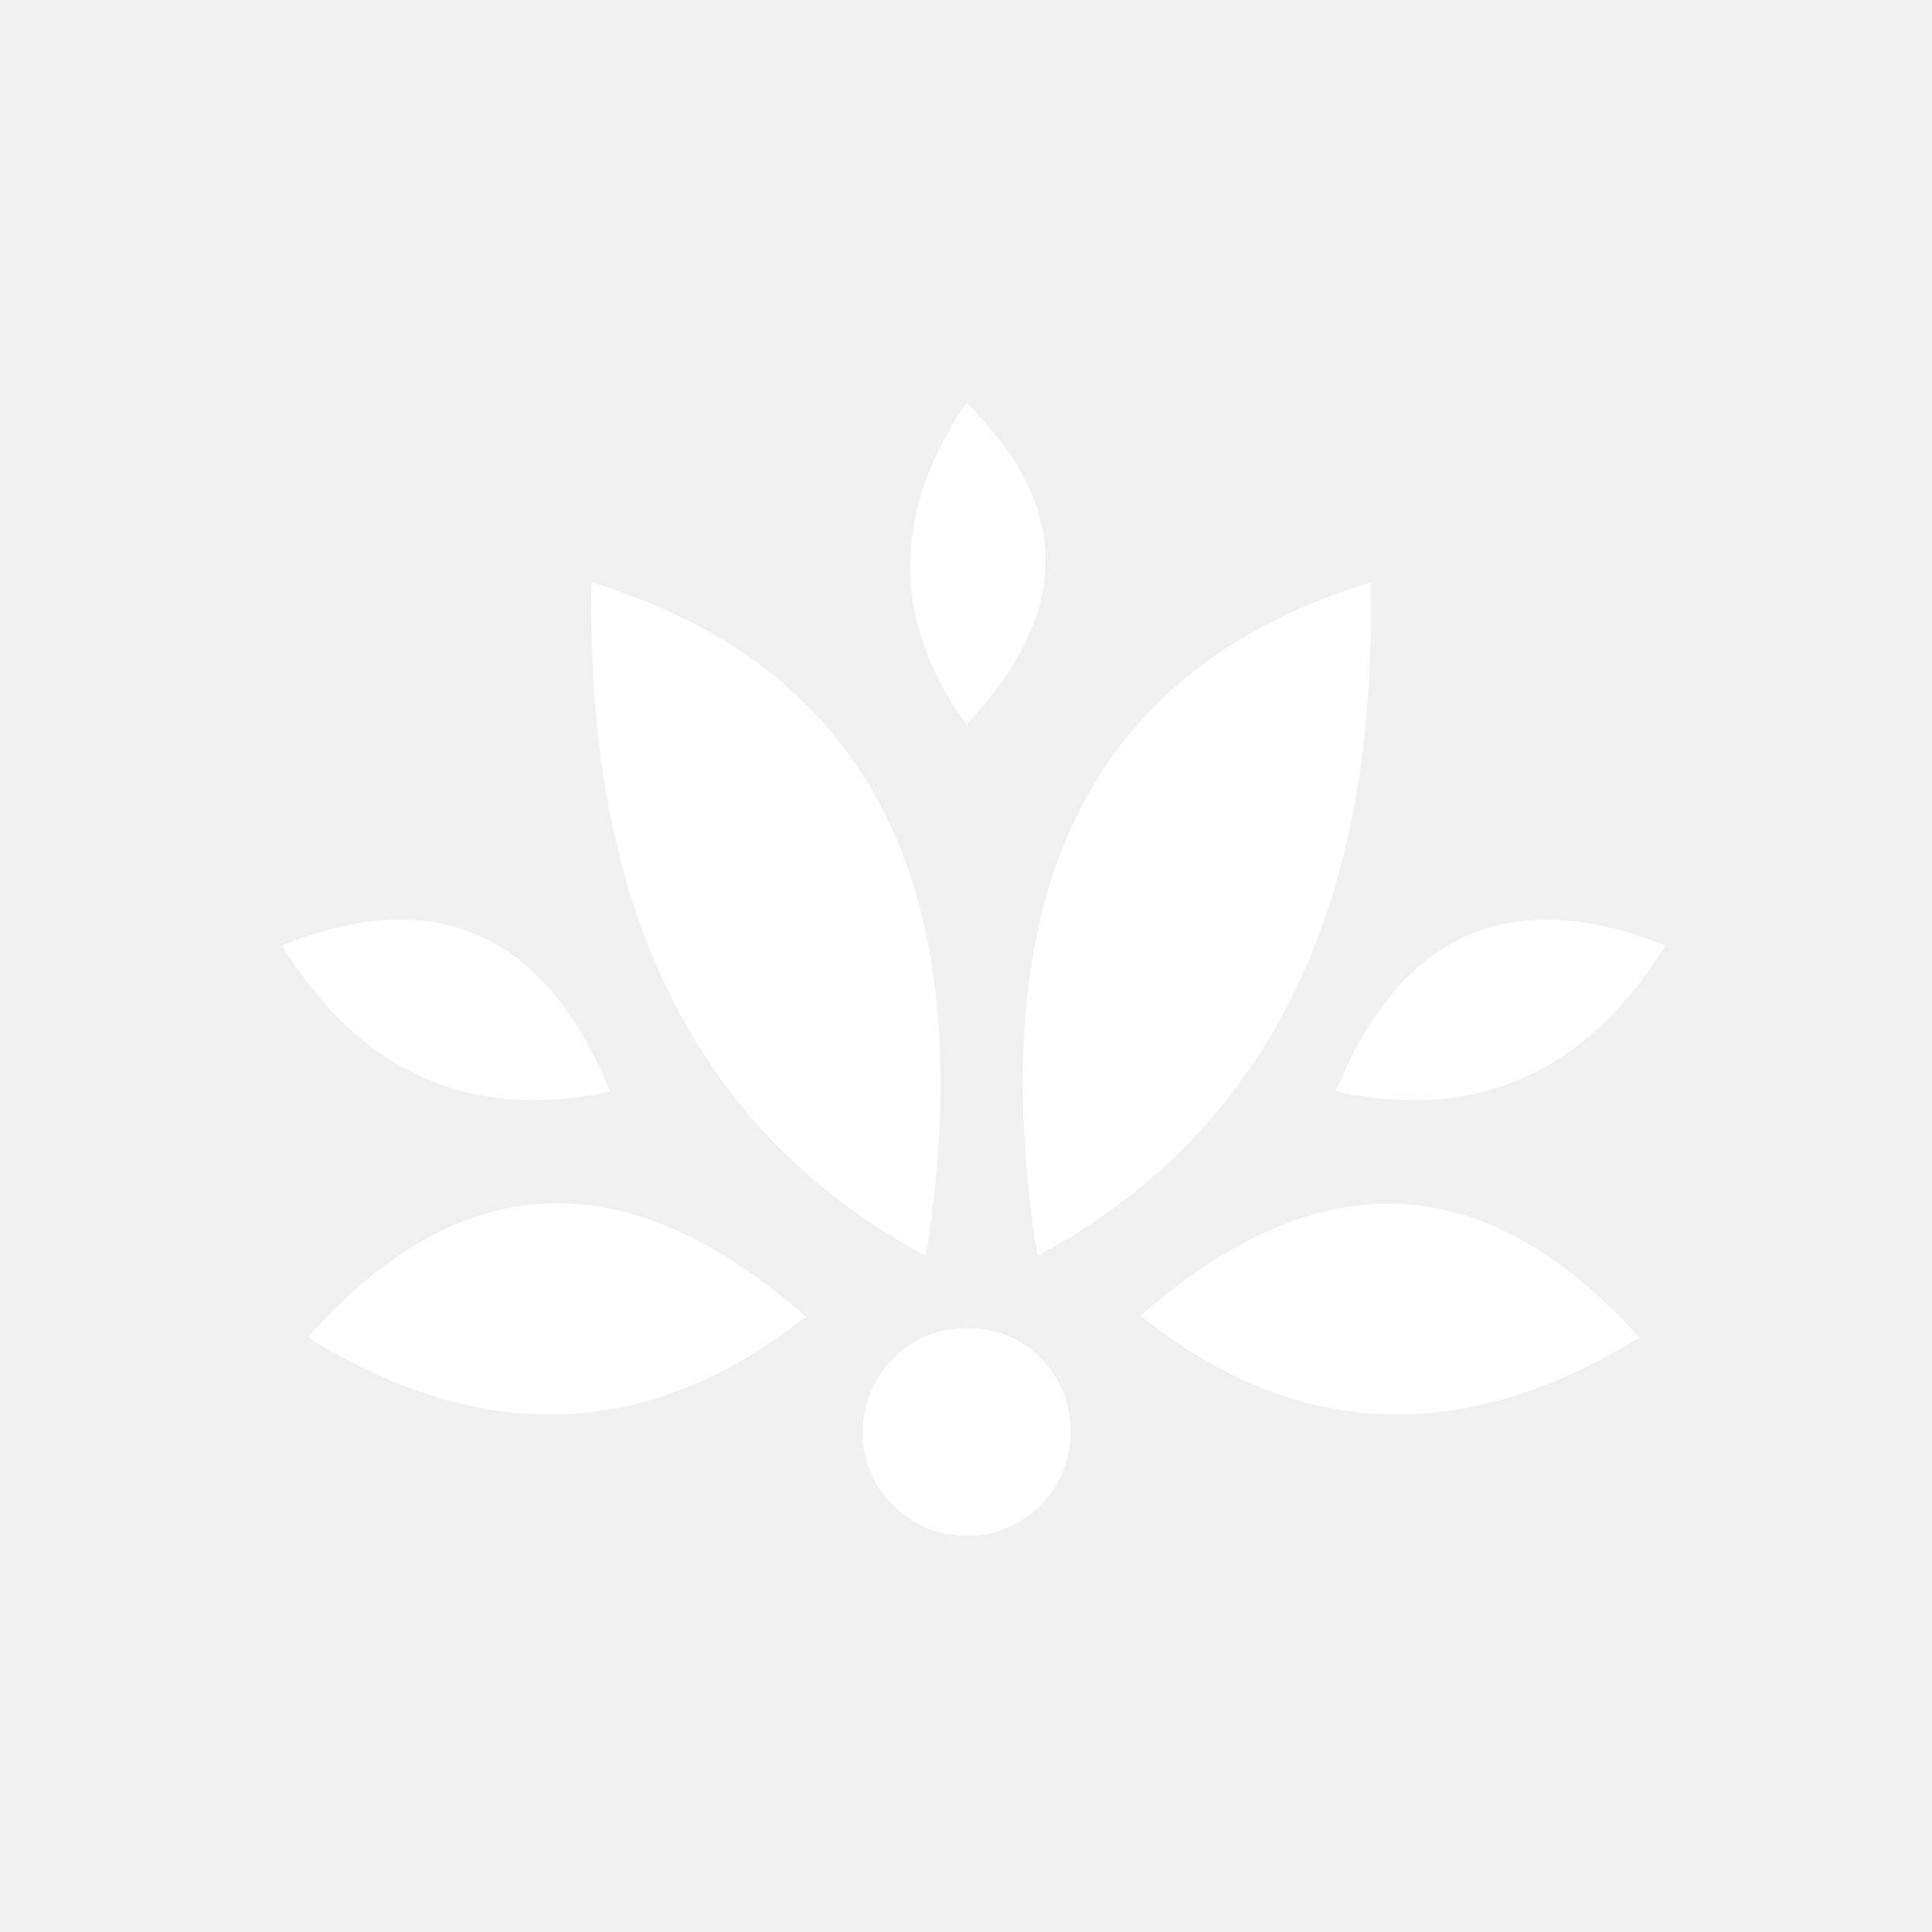
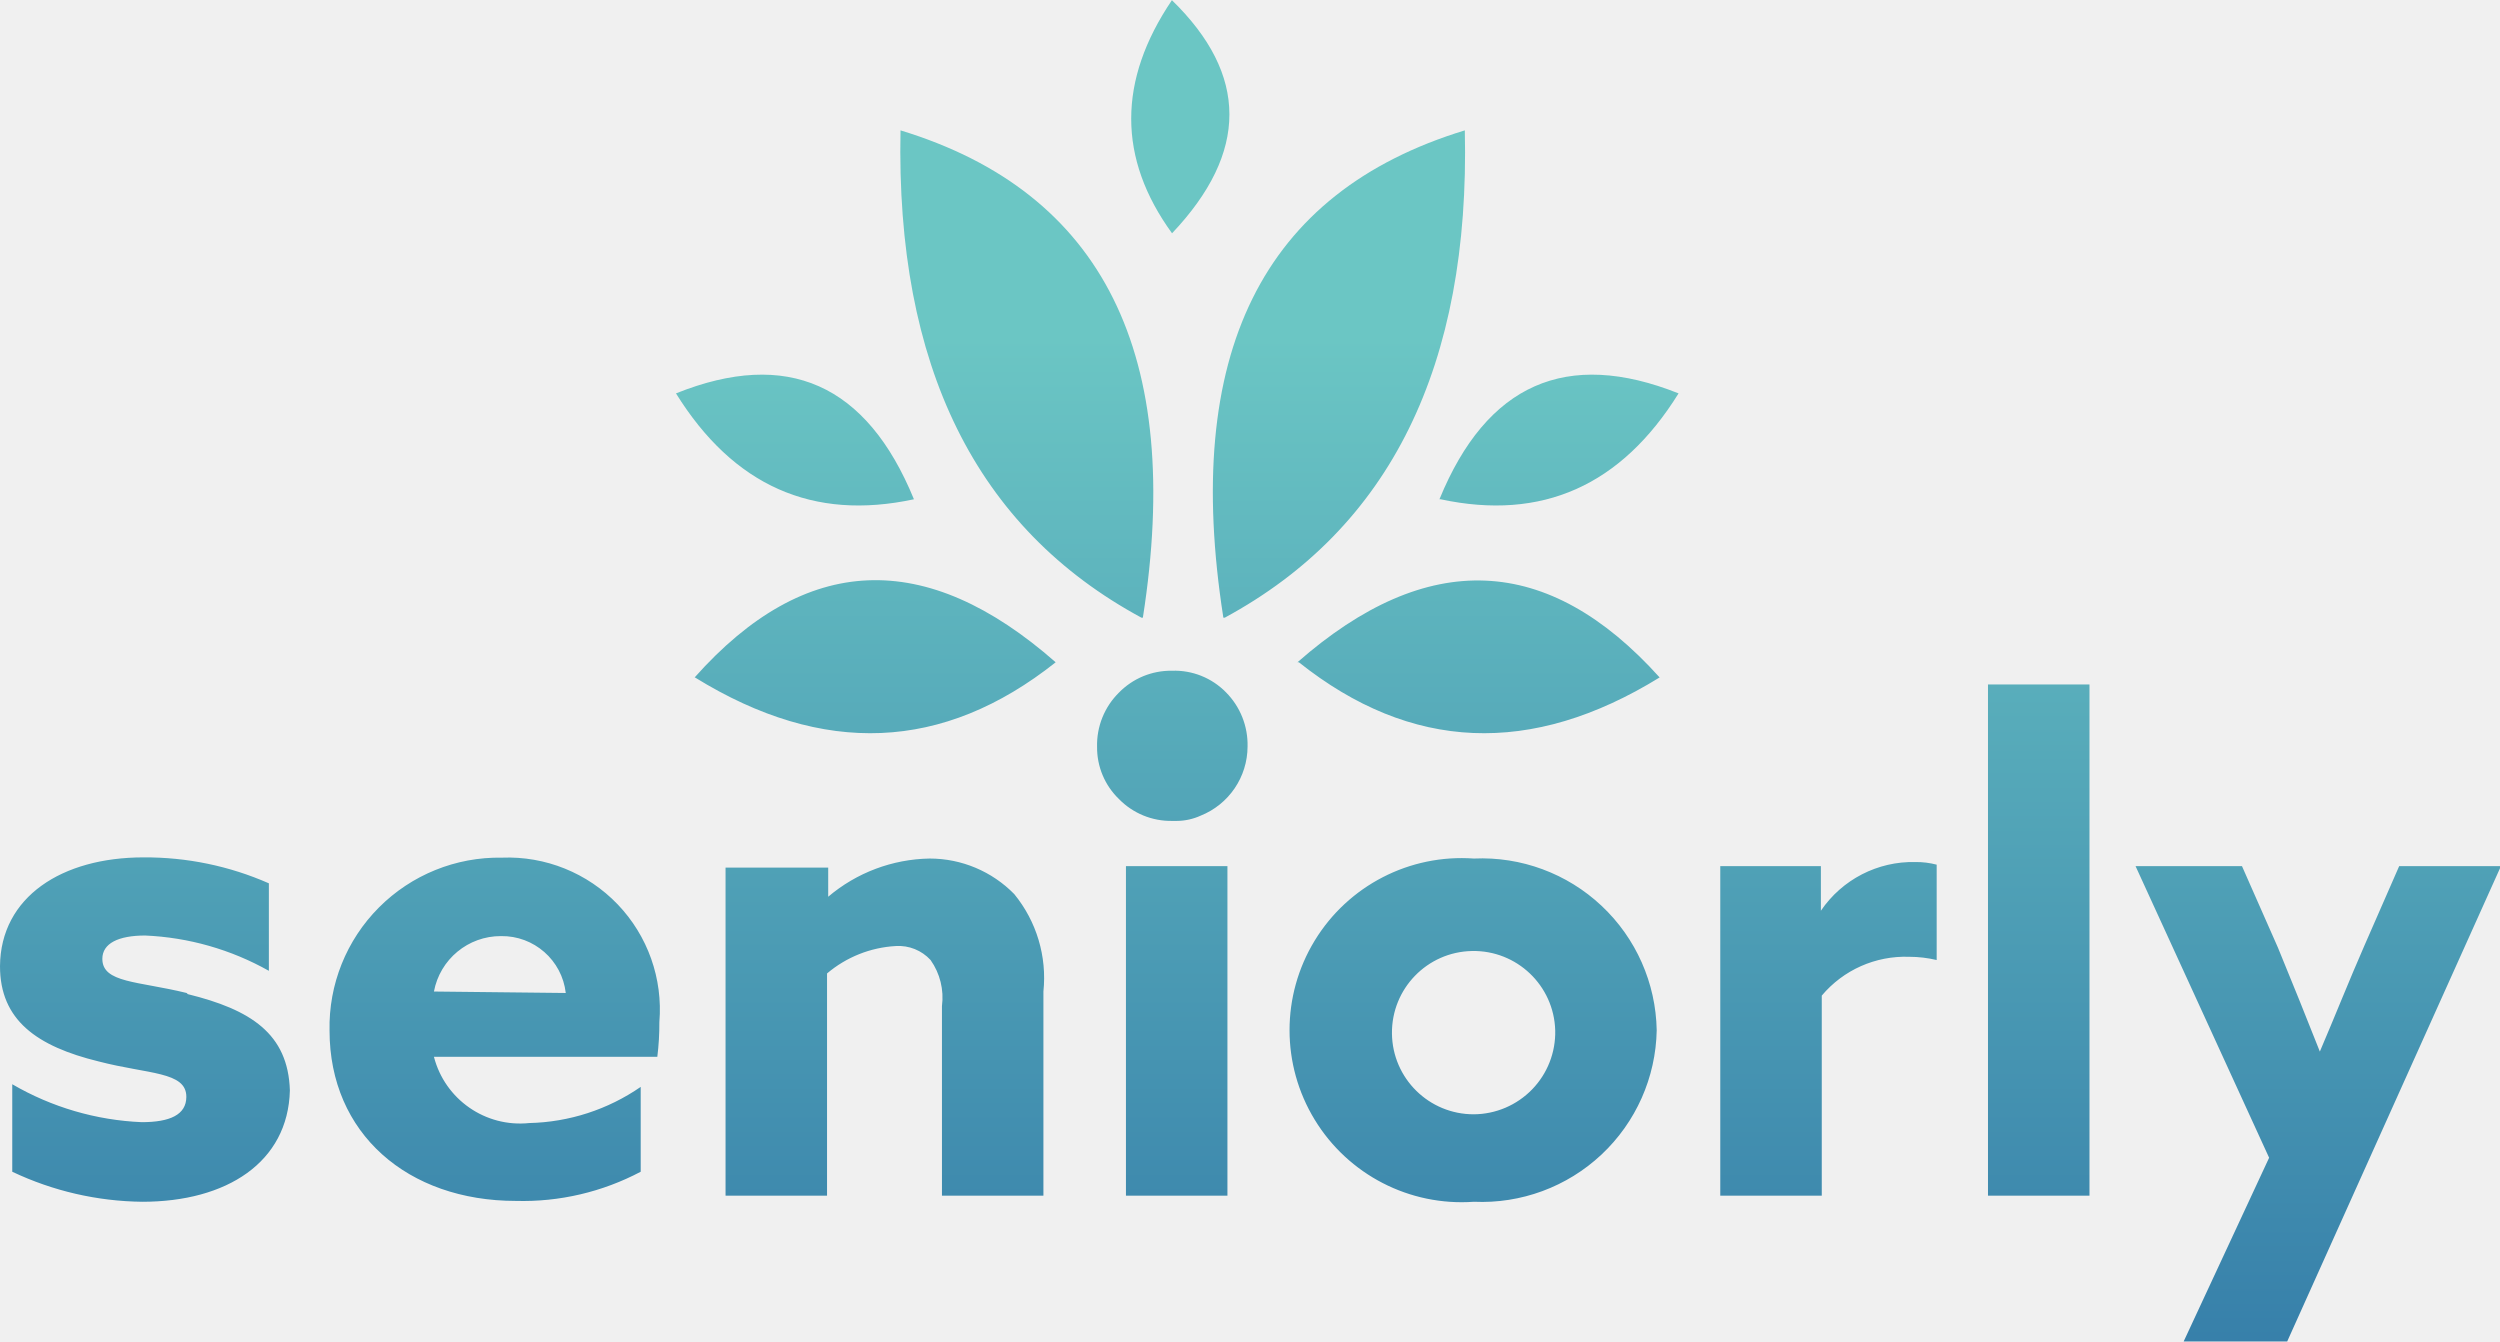
- <svg xmlns="http://www.w3.org/2000/svg" xmlns:xlink="http://www.w3.org/1999/xlink" width="72px" height="72px" viewBox="0 0 72 72" version="1.1">
+ <svg xmlns="http://www.w3.org/2000/svg" width="82px" height="44px" viewBox="0 0 82 44" version="1.1">
  <defs>
-     <rect id="path-1" x="0" y="0" width="72" height="72" />
+     <linearGradient x1="50%" y1="25%" x2="50%" y2="100%" id="linearGradient-1">
+       <stop stop-color="#6BC6C4" offset="0%" />
+       <stop stop-color="#3780AA" offset="100%" />
+     </linearGradient>
  </defs>
-   <g id="Icon/72/Logo-white" stroke="none" stroke-width="1" fill="none" fill-rule="evenodd">
-     <g id="Logo">
-       <mask id="mask-2" fill="white">
-         <use xlink:href="#path-1" />
-       </mask>
-       <use id="Mask" fill-opacity="0" fill="#D8D8D8" xlink:href="#path-1" />
-       <path d="M10.5,35.235 C16.23,32.935 20.31,34.75 22.74,40.68 C17.53,41.8 13.45,39.985 10.5,35.235 Z M11.475,49.845 C18.065,53.915 24.25,53.655 30.03,49.065 C23.34,43.185 17.15,43.445 11.46,49.845 L11.475,49.845 Z M36.015,49.5 C34.989,49.484 34.002,49.891 33.285,50.625 C32.54,51.359 32.133,52.369 32.16,53.415 C32.149,54.427 32.556,55.398 33.285,56.1 C34.002,56.834 34.989,57.241 36.015,57.225 L36.255,57.225 C36.679,57.223 37.099,57.131 37.485,56.955 C38.94,56.374 39.896,54.967 39.9,53.4 C39.926,52.358 39.525,51.35 38.79,50.61 C38.062,49.867 37.055,49.464 36.015,49.5 Z M36.015,15 C33.215,19.14 33.215,23.14 36.015,27 C39.955,22.84 39.95,18.84 36,15 L36.015,15 Z M34.515,46.77 C36.635,33.24 32.48,24.885 22.05,21.705 C21.8,33.815 25.93,42.17 34.44,46.77 L34.515,46.77 Z M42.54,49.065 C48.31,53.655 54.495,53.915 61.095,49.845 C55.355,43.465 49.145,43.205 42.465,49.065 L42.54,49.065 Z M38.73,46.77 C47.24,42.16 51.355,33.805 51.075,21.705 C40.62,24.9 36.54,33.24 38.655,46.77 L38.73,46.77 Z M49.83,40.68 C55.04,41.8 59.12,39.985 62.07,35.235 C56.3,32.935 52.2,34.75 49.77,40.68 L49.83,40.68 Z" fill="#FFFFFF" fill-rule="nonzero" mask="url(#mask-2)" />
+   <g id="Community-Profile" stroke="none" stroke-width="1" fill="none" fill-rule="evenodd">
+     <g id="Laptop-Large---1440px" transform="translate(-26, -14)">
+       <g id="Header">
+         <g id="Logo" transform="translate(24, 10)">
+           <rect id="Rectangle-4" fill-opacity="0" fill="#D8D8D8" x="0" y="0" width="87" height="52" />
+           <path d="M24.172,16.903 C27.826,15.437 30.428,16.594 31.977,20.376 C28.655,21.09 26.053,19.932 24.172,16.903 Z M24.794,26.22 C28.996,28.815 32.94,28.65 36.626,25.723 C32.36,21.973 28.413,22.139 24.784,26.22 L24.794,26.22 Z M40.443,26 C39.788,25.99 39.159,26.249 38.702,26.717 C38.227,27.186 37.967,27.83 37.984,28.497 C37.978,29.142 38.237,29.761 38.702,30.209 C39.159,30.677 39.788,30.936 40.443,30.926 L40.596,30.926 C40.866,30.925 41.134,30.866 41.38,30.754 C42.308,30.383 42.917,29.486 42.92,28.487 C42.936,27.822 42.681,27.18 42.212,26.708 C41.748,26.234 41.106,25.977 40.443,26 Z M40.443,4 C38.657,6.64 38.657,9.191 40.443,11.652 C42.955,8.999 42.952,6.449 40.433,4 L40.443,4 Z M39.486,24.259 C40.838,15.631 38.188,10.303 31.537,8.276 C31.378,15.998 34.012,21.326 39.438,24.259 L39.486,24.259 Z M44.603,25.723 C48.283,28.65 52.227,28.815 56.436,26.22 C52.775,22.152 48.815,21.986 44.556,25.723 L44.603,25.723 Z M42.174,24.259 C47.601,21.319 50.225,15.992 50.046,8.276 C43.379,10.313 40.777,15.631 42.126,24.259 L42.174,24.259 Z M49.252,20.376 C52.574,21.09 55.176,19.932 57.057,16.903 C53.378,15.437 50.763,16.594 49.214,20.376 L49.252,20.376 Z M23.627,37.526 C23.629,37.907 23.607,38.287 23.56,38.664 L16.233,38.664 C16.595,40.063 17.925,40.986 19.361,40.836 C20.669,40.806 21.939,40.393 23.015,39.65 L23.015,42.433 C21.755,43.099 20.345,43.429 18.921,43.39 C15.372,43.39 12.809,41.18 12.809,37.803 C12.777,36.293 13.362,34.835 14.429,33.765 C15.495,32.695 16.951,32.105 18.462,32.131 C19.889,32.074 21.272,32.633 22.26,33.664 C23.248,34.696 23.746,36.102 23.627,37.526 Z M20.557,36.57 C20.434,35.494 19.515,34.688 18.433,34.704 C17.357,34.7 16.432,35.464 16.233,36.522 L20.557,36.57 Z M8.122,36.57 C6.524,36.177 5.357,36.244 5.357,35.45 C5.357,34.943 5.883,34.685 6.763,34.685 C8.187,34.747 9.577,35.144 10.819,35.843 L10.819,32.973 C9.523,32.403 8.122,32.113 6.706,32.122 C4.037,32.122 2.019,33.413 2,35.69 C2,37.459 3.205,38.32 5.243,38.817 C6.859,39.238 8.112,39.143 8.112,39.975 C8.112,40.568 7.567,40.807 6.649,40.807 C5.153,40.744 3.695,40.317 2.402,39.563 L2.402,42.433 C3.736,43.066 5.191,43.402 6.668,43.418 C9.432,43.418 11.45,42.127 11.508,39.764 C11.45,37.899 10.217,37.115 8.16,36.608 L8.122,36.57 Z M32.494,32.16 C31.273,32.18 30.096,32.623 29.165,33.413 L29.165,32.457 L25.798,32.457 L25.798,43.217 L29.127,43.217 L29.127,35.929 C29.762,35.392 30.554,35.076 31.384,35.03 C31.814,35.003 32.232,35.172 32.523,35.489 C32.833,35.927 32.966,36.467 32.896,37 L32.896,43.217 L36.224,43.217 L36.224,36.522 C36.344,35.372 36,34.222 35.268,33.327 C34.538,32.581 33.538,32.16 32.494,32.16 Z M38.931,43.217 L42.26,43.217 L42.26,32.409 L38.931,32.409 L38.931,43.217 Z M67.206,43.217 L70.535,43.217 L70.535,26.45 L67.206,26.45 L67.206,43.217 Z M80.693,32.409 L79.555,35.01 C79.048,36.168 78.598,37.306 78.091,38.492 C77.651,37.376 77.192,36.238 76.714,35.077 L75.537,32.409 L72.046,32.409 L76.427,41.974 L73.624,48 L77.02,48 L84.031,32.409 L80.693,32.409 Z M61.725,33.872 L61.725,32.409 L58.425,32.409 L58.425,43.217 L61.754,43.217 L61.754,36.656 C62.463,35.812 63.522,35.343 64.623,35.383 C64.926,35.383 65.228,35.419 65.523,35.489 L65.523,32.361 C65.295,32.301 65.06,32.272 64.824,32.275 C63.587,32.246 62.42,32.848 61.725,33.872 Z M56.34,37.794 C56.311,39.342 55.657,40.812 54.528,41.871 C53.398,42.93 51.889,43.488 50.343,43.418 C48.236,43.569 46.221,42.53 45.122,40.726 C44.022,38.922 44.022,36.656 45.122,34.852 C46.221,33.048 48.236,32.009 50.343,32.16 C51.891,32.09 53.402,32.649 54.531,33.71 C55.661,34.771 56.313,36.244 56.34,37.794 Z M53.011,37.794 C52.969,36.324 51.75,35.163 50.28,35.193 C48.81,35.222 47.639,36.431 47.656,37.902 C47.673,39.372 48.872,40.553 50.343,40.549 C51.064,40.544 51.753,40.249 52.255,39.731 C52.757,39.213 53.029,38.515 53.011,37.794 Z" fill="url(#linearGradient-1)" fill-rule="nonzero" />
+         </g>
+       </g>
    </g>
  </g>
</svg>
